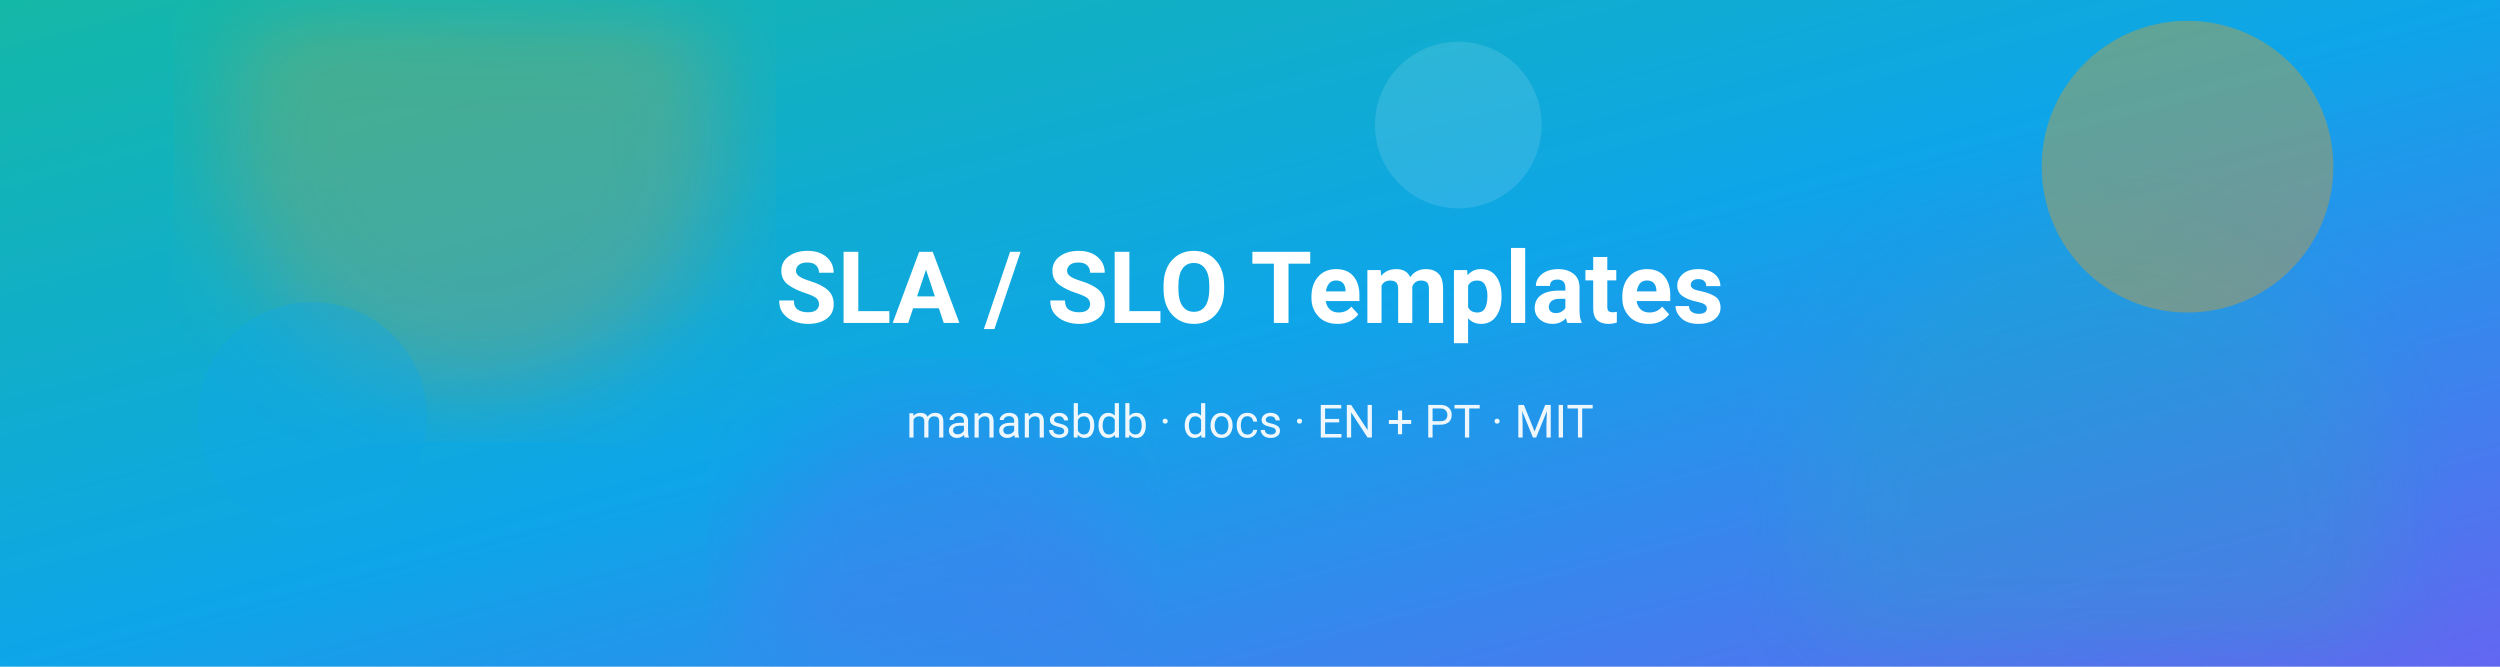
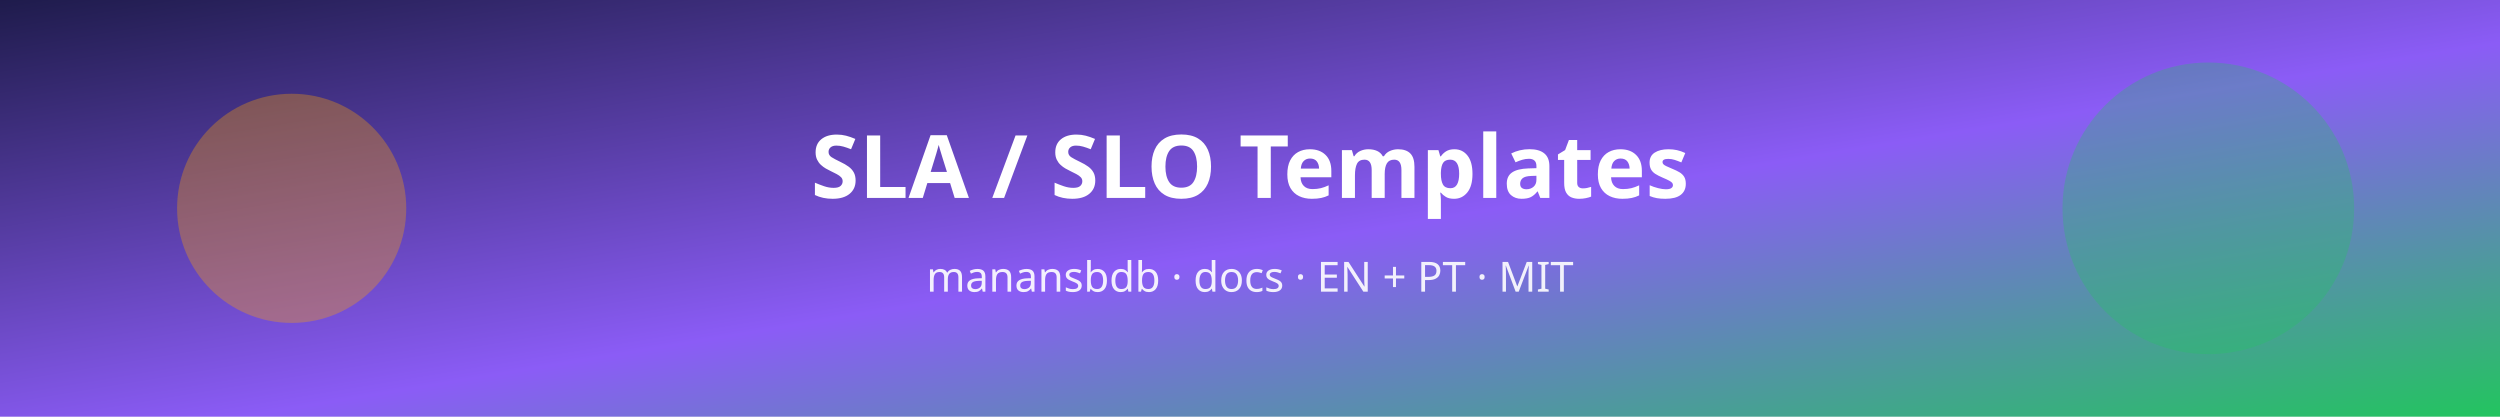
- <svg xmlns="http://www.w3.org/2000/svg" width="1200" height="320" viewBox="0 0 1200 320" role="img" aria-label="SLA / SLO Templates banner">
+ <svg xmlns="http://www.w3.org/2000/svg" width="1200" height="200" viewBox="0 0 1200 200" role="img" aria-label="SLA / SLO Templates banner">
  <defs>
    <linearGradient id="bg" x1="0%" y1="0%" x2="100%" y2="100%">
-       <stop offset="0%" stop-color="#14b8a6" />
-       <stop offset="50%" stop-color="#0ea5e9" />
-       <stop offset="100%" stop-color="#6366f1" />
+       <stop offset="0%" stop-color="#1e1b4b" />
+       <stop offset="55%" stop-color="#8b5cf6" />
+       <stop offset="100%" stop-color="#22c55e" />
    </linearGradient>
-     <filter id="soft">
-       <feGaussianBlur stdDeviation="22" />
-     </filter>
  </defs>
-   <rect width="1200" height="320" fill="url(#bg)" />
-   <circle cx="228" cy="68" r="120" fill="#f59e0b" opacity="0.22" filter="url(#soft)" />
-   <circle cx="1008" cy="248" r="140" fill="#14b8a6" opacity="0.18" filter="url(#soft)" />
-   <circle cx="448" cy="280" r="90" fill="#6366f1" opacity="0.25" filter="url(#soft)" />
-   <circle cx="150" cy="200" r="55" fill="#0ea5e9" opacity="0.35" />
-   <circle cx="1050" cy="80" r="70" fill="#f59e0b" opacity="0.35" />
-   <circle cx="700" cy="60" r="40" fill="#ffffff" opacity="0.12" />
-   <text x="600" y="155" text-anchor="middle" font-family="ui-sans-serif,system-ui,-apple-system,Segoe UI,Roboto,Helvetica,Arial,sans-serif" font-size="48" font-weight="700" fill="#ffffff">SLA / SLO Templates</text>
-   <text x="600" y="210" text-anchor="middle" font-family="ui-sans-serif,system-ui,-apple-system,Segoe UI,Roboto,Helvetica,Arial,sans-serif" font-size="22" fill="#ffffff" opacity="0.92">manansbdb · docs · EN + PT · MIT</text>
+   <rect width="1200" height="200" fill="url(#bg)" />
+   <circle cx="140" cy="100" r="55" fill="#f59e0b" opacity="0.35" />
+   <circle cx="1060" cy="100" r="70" fill="#22c55e" opacity="0.3" />
+   <text x="600" y="95" text-anchor="middle" font-family="ui-sans-serif,system-ui,sans-serif" font-size="42" font-weight="700" fill="#fff">SLA / SLO Templates</text>
+   <text x="600" y="140" text-anchor="middle" font-family="ui-sans-serif,system-ui,sans-serif" font-size="20" fill="#fff" opacity="0.9">manansbdb · docs · EN + PT · MIT</text>
</svg>
